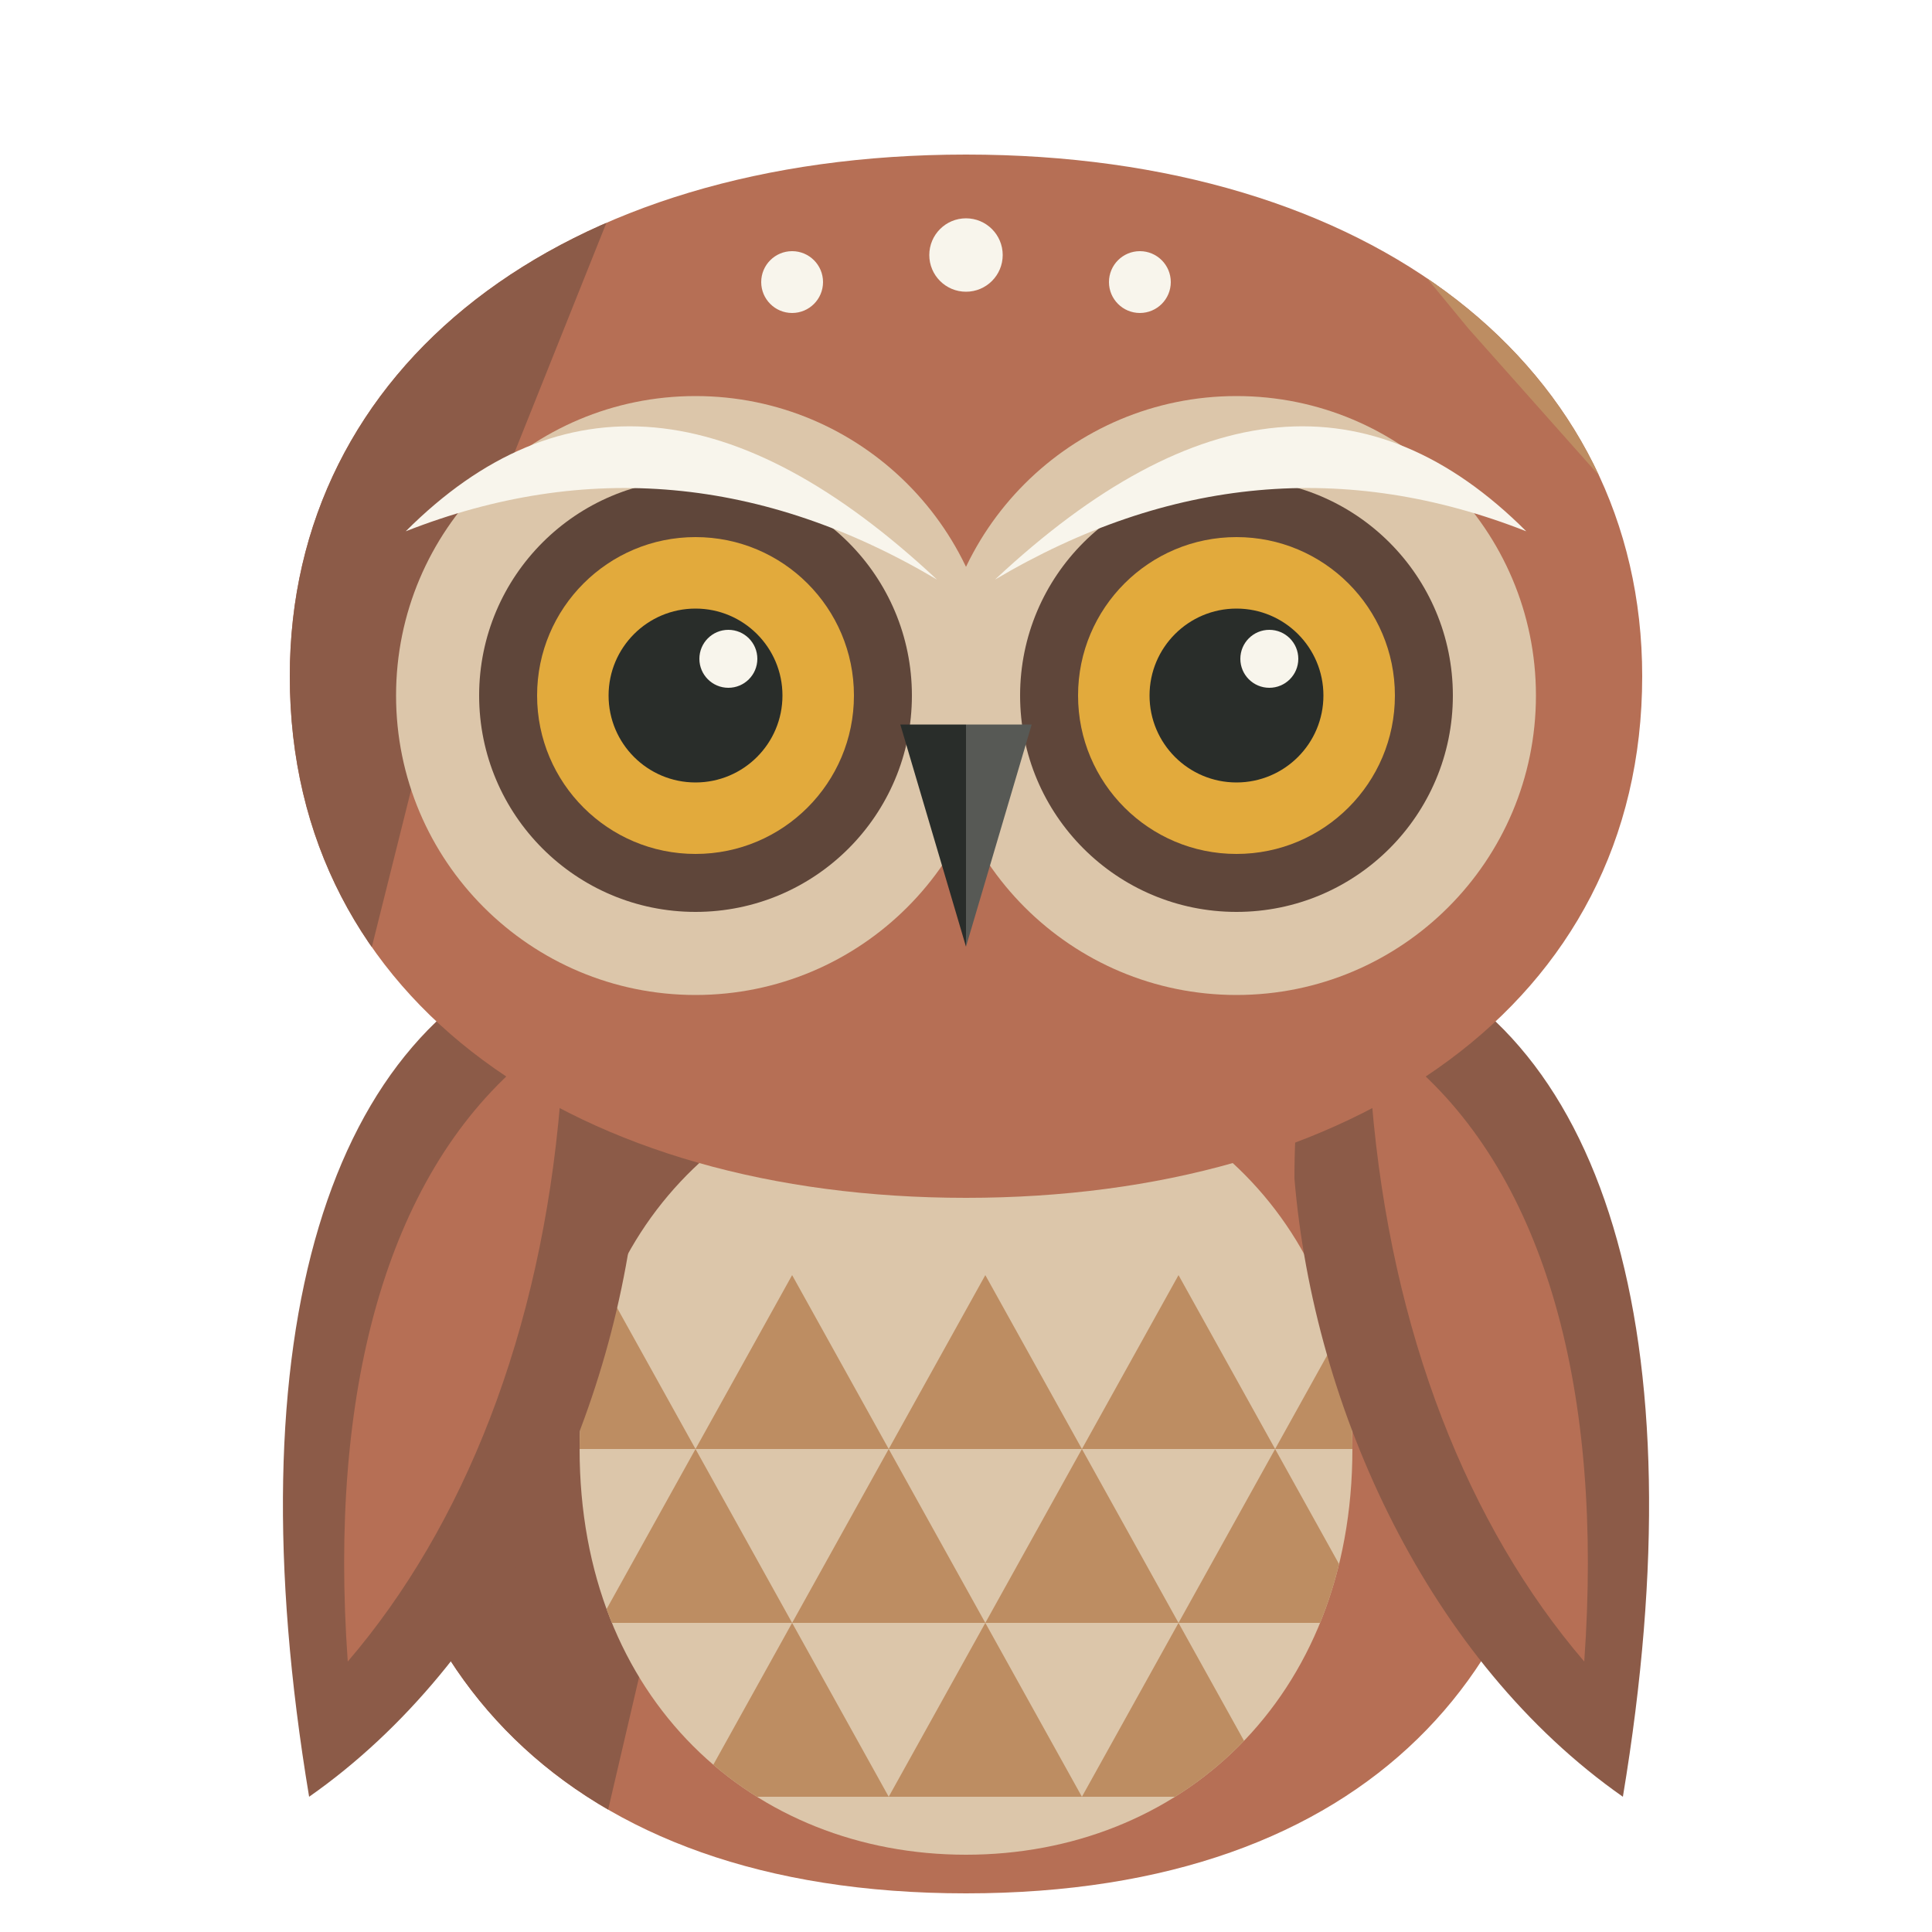
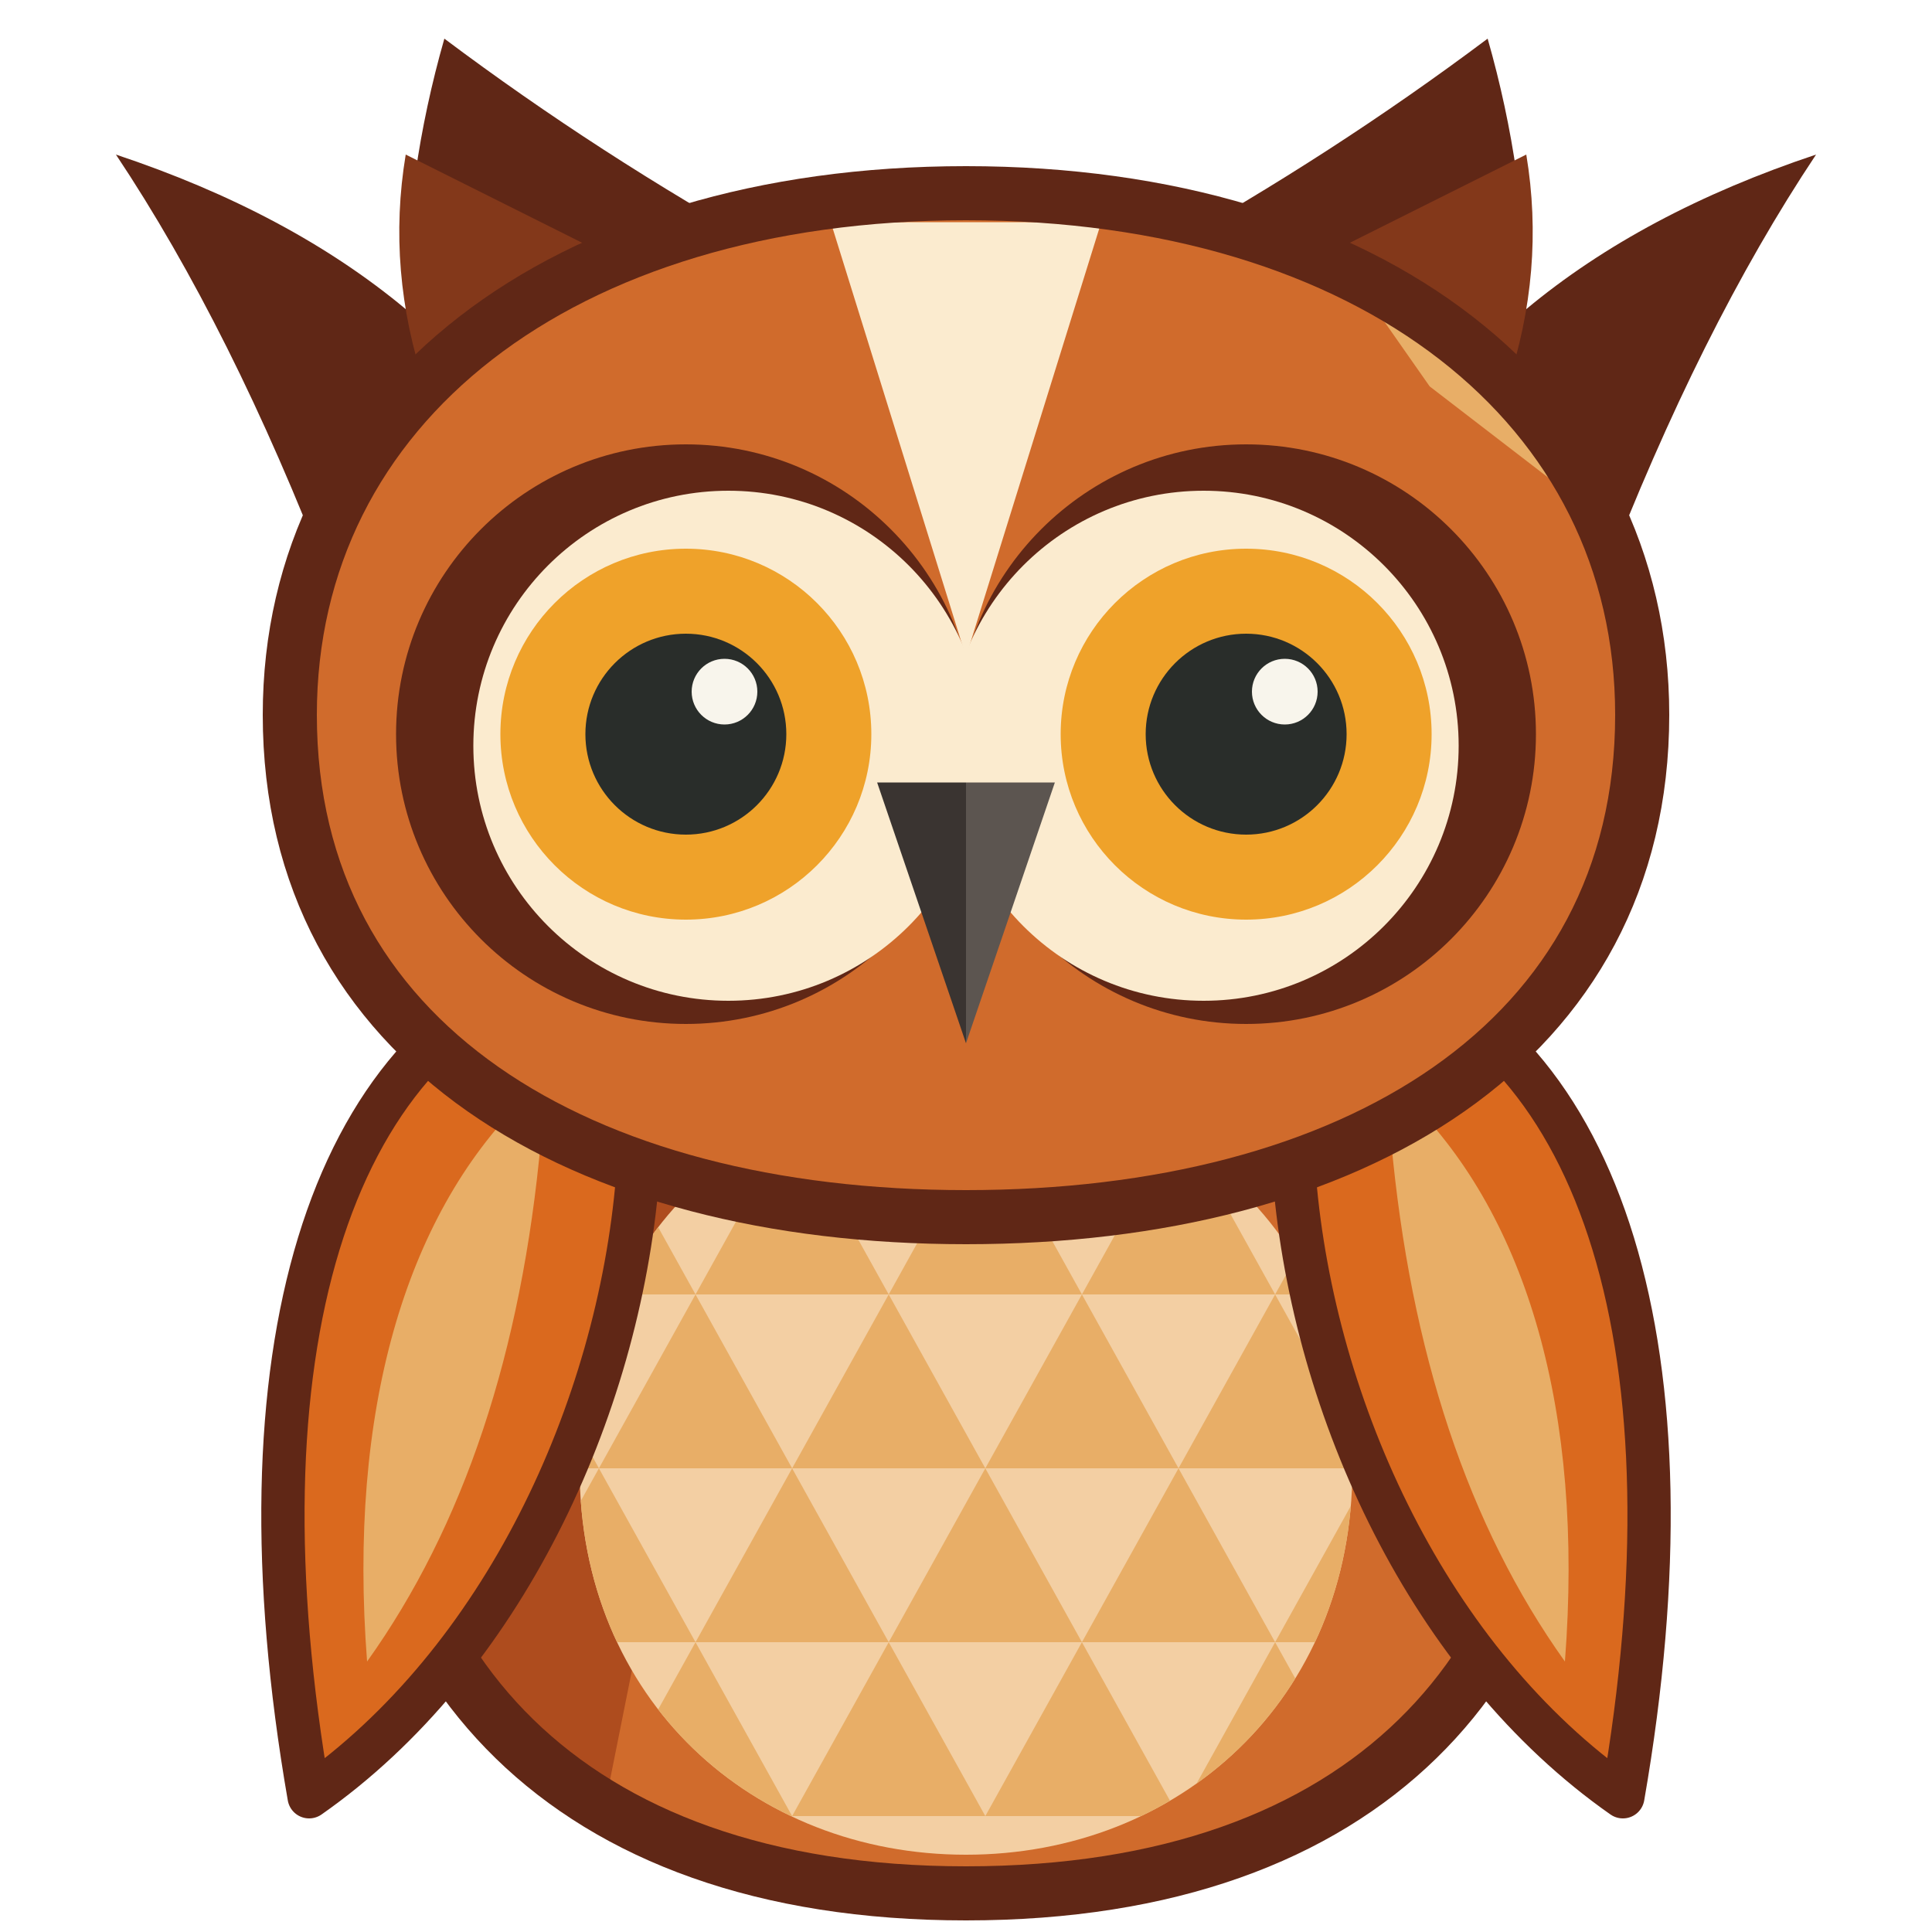
<svg xmlns="http://www.w3.org/2000/svg" width="160" height="160" viewBox="0 0 100 100">
  <defs>
    <clipPath id="oh">
-       <path d="M50,8 C71,8 85,19 85,35 C85,52 70,62 50,62 C30,62 15,52 15,35 C15,19 29,8 50,8 Z" />
+       <path d="M50,10 C71,10 85,21 85,37 C85,54 70,63 50,63 C30,63 15,54 15,37 C15,21 29,10 50,10 Z" />
    </clipPath>
    <clipPath id="ob">
-       <path d="M50,98 C29,98 19,86 19,70 C19,52 31,43 50,43 C69,43 81,52 81,70 C81,86 71,98 50,98 Z" />
+       <path d="M50,98 C29,98 19,86 19,70 C19,52 31,44 50,44 C69,44 81,52 81,70 C81,86 71,98 50,98 Z" />
    </clipPath>
    <clipPath id="oc">
-       <path d="M50,55 C61,55 70,63 70,75 C70,88 61,96 50,96 C39,96 30,88 30,75 C30,63 39,55 50,55 Z" />
+       <path d="M50,56 C61,56 70,64 70,76 C70,88 61,96 50,96 C39,96 30,88 30,76 C30,64 39,56 50,56 Z" />
    </clipPath>
  </defs>
-   <path d="M50,98 C29,98 19,86 19,70 C19,52 31,43 50,43 C69,43 81,52 81,70 C81,86 71,98 50,98 Z" fill="#B66F55" />
+   <path d="M17,30 Q12,17 6,8 Q15,11 21,16 Q21,9 23,2 Q31,8 40,13 Z" fill="#602716" />
+   <path d="M83,30 Q88,17 94,8 Q85,11 79,16 Q79,9 77,2 Q69,8 60,13 Z" fill="#602716" />
+   <path d="M22,20 Q20,14 21,8 Q27,11 33,14 Z" fill="#83381A" />
+   <path d="M78,20 Q80,14 79,8 Q73,11 67,14 Z" fill="#83381A" />
+   <path d="M50,98 C29,98 19,86 19,70 C19,52 31,44 50,44 C69,44 81,52 81,70 C81,86 71,98 50,98 Z" fill="#D06B2C" />
  <g clip-path="url(#ob)">
-     <path d="M0,40 L44,40 L30,100 L0,100 Z" fill="#8C5B48" />
+     <path d="M0,40 L42,40 L30,100 L0,100 Z" fill="#AE4C1E" />
  </g>
-   <path d="M50,55 C61,55 70,63 70,75 C70,88 61,96 50,96 C39,96 30,88 30,75 C30,63 39,55 50,55 Z" fill="#DCC6AA" />
+   <path d="M50,56 C61,56 70,64 70,76 C70,88 61,96 50,96 C39,96 30,88 30,76 C30,64 39,56 50,56 Z" fill="#F3CFA3" />
  <g clip-path="url(#oc)">
-     <path d="M26,75 L31,66 L36,75 Z M36,75 L41,66 L46,75 Z M46,75 L51,66 L56,75 Z M56,75 L61,66 L66,75 Z M66,75 L71,66 L76,75 Z M21,84 L26,75 L31,84 Z M31,84 L36,75 L41,84 Z M41,84 L46,75 L51,84 Z M51,84 L56,75 L61,84 Z M61,84 L66,75 L71,84 Z M71,84 L76,75 L81,84 Z M26,93 L31,84 L36,93 Z M36,93 L41,84 L46,93 Z M46,93 L51,84 L56,93 Z M56,93 L61,84 L66,93 Z M66,93 L71,84 L76,93 Z" fill="#BD8D62" />
+     <path d="M26,67 L31,58 L36,67 Z M36,67 L41,58 L46,67 Z M46,67 L51,58 L56,67 Z M56,67 L61,58 L66,67 Z M66,67 L71,58 L76,67 Z M21,76 L26,67 L31,76 Z M31,76 L36,67 L41,76 Z M41,76 L46,67 L51,76 Z M51,76 L56,67 L61,76 Z M61,76 L66,67 L71,76 Z M71,76 L76,67 L81,76 Z M26,85 L31,76 L36,85 Z M36,85 L41,76 L46,85 Z M46,85 L51,76 L56,85 Z M56,85 L61,76 L66,85 Z M66,85 L71,76 L76,85 Z M21,94 L26,85 L31,94 Z M31,94 L36,85 L41,94 Z M41,94 L46,85 L51,94 Z M51,94 L56,85 L61,94 Z M61,94 L66,85 L71,94 Z M71,94 L76,85 L81,94 Z" fill="#E8AE67" />
  </g>
-   <path d="M29,49 C17,53 12,69 16,93 C26,86 32,73 33,61 C33,55 32,51 29,49 Z" fill="#8C5B48" />
-   <path d="M71,49 C83,53 88,69 84,93 C74,86 68,73 67,61 C67,55 68,51 71,49 Z" fill="#8C5B48" />
-   <path d="M27,55 C20,61 17,72 18,86 C24,79 28,69 29,57 Z" fill="#B66F55" />
-   <path d="M73,55 C80,61 83,72 82,86 C76,79 72,69 71,57 Z" fill="#B66F55" />
-   <path d="M50,8 C71,8 85,19 85,35 C85,52 70,62 50,62 C30,62 15,52 15,35 C15,19 29,8 50,8 Z" fill="#B66F55" />
+   <path d="M50,98 C29,98 19,86 19,70 C19,52 31,44 50,44 C69,44 81,52 81,70 C81,86 71,98 50,98 Z" fill="none" stroke="#602716" stroke-width="2.8" stroke-linejoin="round" />
+   <path d="M29,50 C17,54 12,70 16,93 C26,86 32,73 33,61 C33,56 32,52 29,50 Z" fill="#DA691E" />
+   <path d="M27,57 C21,63 18,73 19,86 C24,79 27,70 28,59 Z" fill="#E8AE67" />
+   <path d="M29,50 C17,54 12,70 16,93 C26,86 32,73 33,61 C33,56 32,52 29,50 Z" fill="none" stroke="#602716" stroke-width="2.24" stroke-linejoin="round" />
+   <path d="M71,50 C83,54 88,70 84,93 C74,86 68,73 67,61 C67,56 68,52 71,50 Z" fill="#DA691E" />
+   <path d="M73,57 C79,63 82,73 81,86 C76,79 73,70 72,59 Z" fill="#E8AE67" />
+   <path d="M71,50 C83,54 88,70 84,93 C74,86 68,73 67,61 C67,56 68,52 71,50 Z" fill="none" stroke="#602716" stroke-width="2.24" stroke-linejoin="round" />
+   <path d="M50,10 C71,10 85,21 85,37 C85,54 70,63 50,63 C30,63 15,54 15,37 C15,21 29,10 50,10 Z" fill="#D06B2C" />
  <g clip-path="url(#oh)">
-     <path d="M0,0 L36,0 L24,30 L14,70 L0,70 Z" fill="#8C5B48" />
-     <path d="M62,0 L100,0 L100,44 L76,17 Z" fill="#BD8D62" />
+     <path d="M0,30 L26,60 L0,70 Z" fill="#AE4C1E" />
+     <path d="M60,0 L100,0 L100,40 L74,20 Z" fill="#E8AE67" />
  </g>
-   <circle cx="50" cy="13.2" r="1.9" fill="#F8F5EC" />
-   <circle cx="41" cy="14.6" r="1.6" fill="#F8F5EC" />
-   <circle cx="59" cy="14.6" r="1.6" fill="#F8F5EC" />
-   <circle cx="36" cy="36" r="15.5" fill="#DCC6AA" />
-   <circle cx="64" cy="36" r="15.5" fill="#DCC6AA" />
-   <circle cx="36" cy="36" r="11.2" fill="#5F463A" />
-   <circle cx="36" cy="36" r="8.2" fill="#E2AA3C" />
-   <circle cx="36" cy="36" r="4.5" fill="#292D2A" />
-   <circle cx="37.7" cy="34.1" r="1.5" fill="#F8F5EC" />
-   <circle cx="64" cy="36" r="11.2" fill="#5F463A" />
-   <circle cx="64" cy="36" r="8.2" fill="#E2AA3C" />
-   <circle cx="64" cy="36" r="4.5" fill="#292D2A" />
-   <circle cx="65.7" cy="34.1" r="1.5" fill="#F8F5EC" />
-   <path d="M21,27.5 Q33,15.5 48.5,30 Q35,22 21,27.5 Z" fill="#F8F5EC" />
-   <path d="M79,27.5 Q67,15.5 51.5,30 Q65,22 79,27.5 Z" fill="#F8F5EC" />
-   <path d="M46.6,37.5 L50,37.5 L50,49 Z" fill="#292D2A" />
-   <path d="M50,37.5 L53.4,37.5 L50,49 Z" fill="#575955" />
+   <path d="M43,11.5 L57,11.5 L50,34 Z" fill="#FBEBCF" />
+   <path d="M50,10 C71,10 85,21 85,37 C85,54 70,63 50,63 C30,63 15,54 15,37 C15,21 29,10 50,10 Z" fill="none" stroke="#602716" stroke-width="2.8" stroke-linejoin="round" />
+   <circle cx="35.5" cy="38" r="15" fill="#602716" />
+   <circle cx="37.7" cy="38.6" r="13.2" fill="#FBEBCF" />
+   <circle cx="35.5" cy="38" r="9.6" fill="#EFA22A" />
+   <circle cx="35.5" cy="38" r="5.2" fill="#292D2A" />
+   <circle cx="37.5" cy="35.8" r="1.7" fill="#F8F5EC" />
+   <circle cx="64.5" cy="38" r="15" fill="#602716" />
+   <circle cx="62.3" cy="38.6" r="13.2" fill="#FBEBCF" />
+   <circle cx="64.5" cy="38" r="9.6" fill="#EFA22A" />
+   <circle cx="64.5" cy="38" r="5.2" fill="#292D2A" />
+   <circle cx="66.5" cy="35.8" r="1.7" fill="#F8F5EC" />
+   <path d="M45.4,40.5 L50,40.5 L50,54 Z" fill="#3A3431" />
+   <path d="M50,40.5 L54.6,40.5 L50,54 Z" fill="#5C5550" />
</svg>
